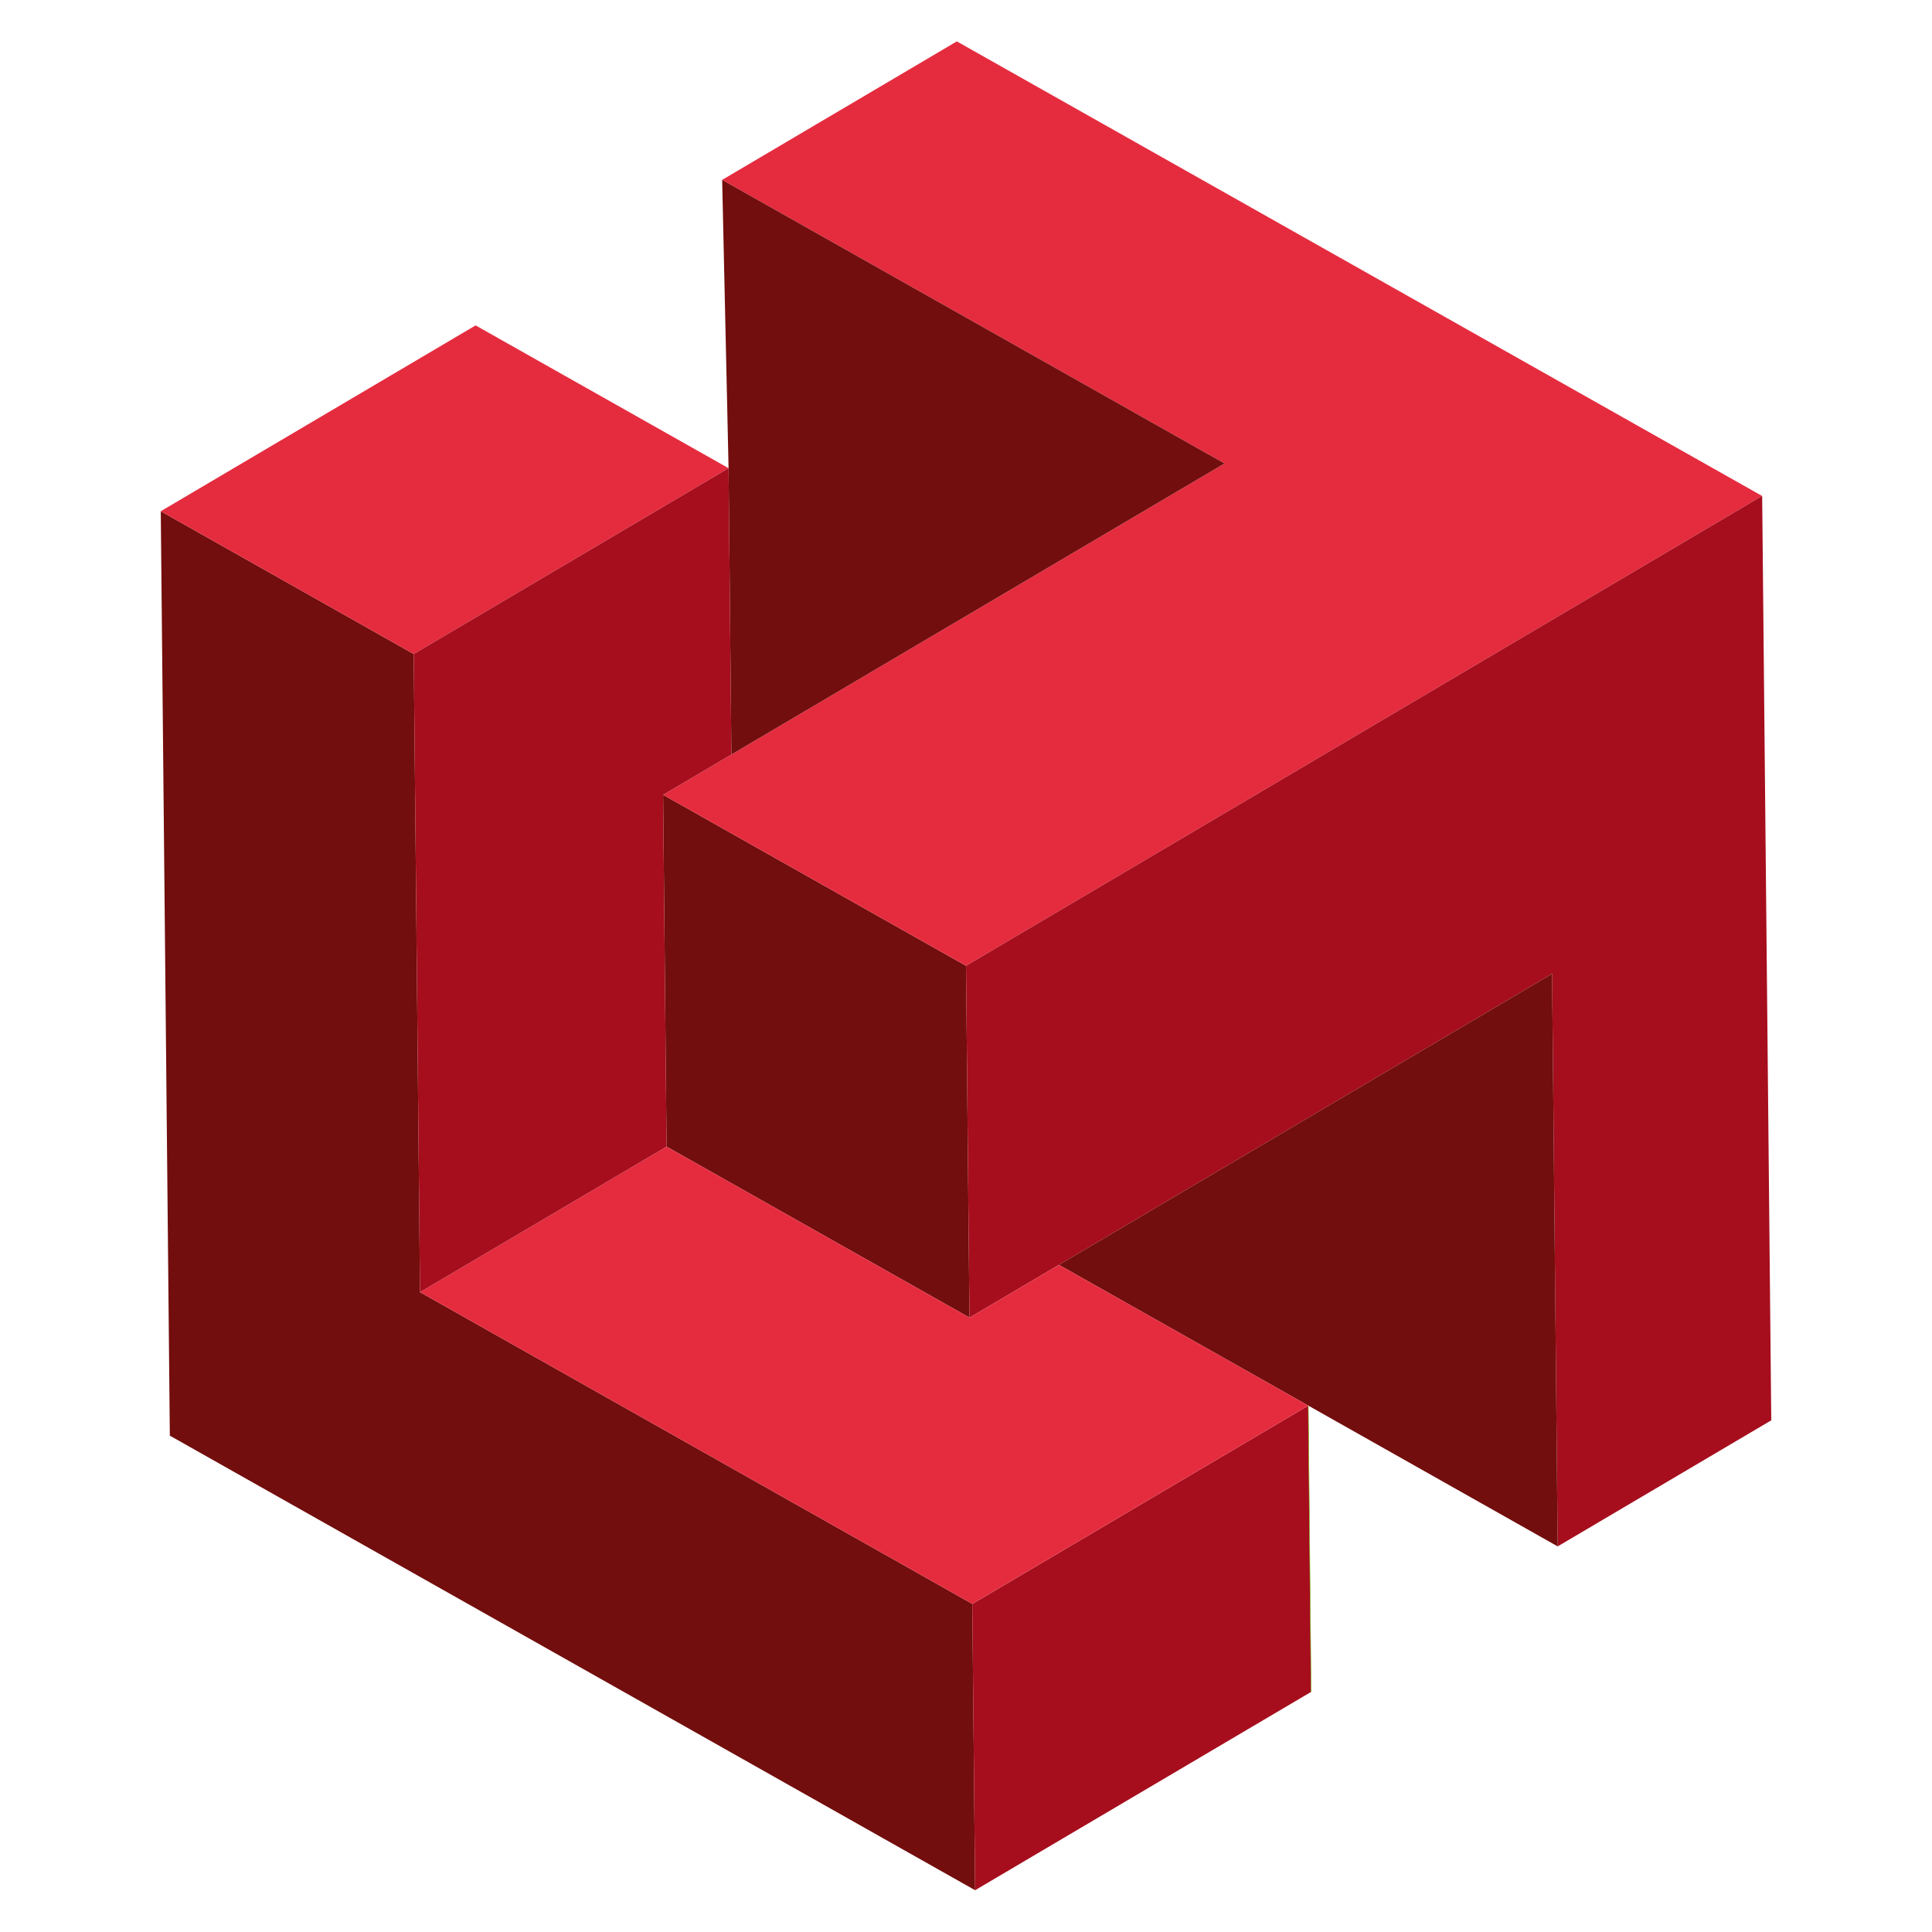
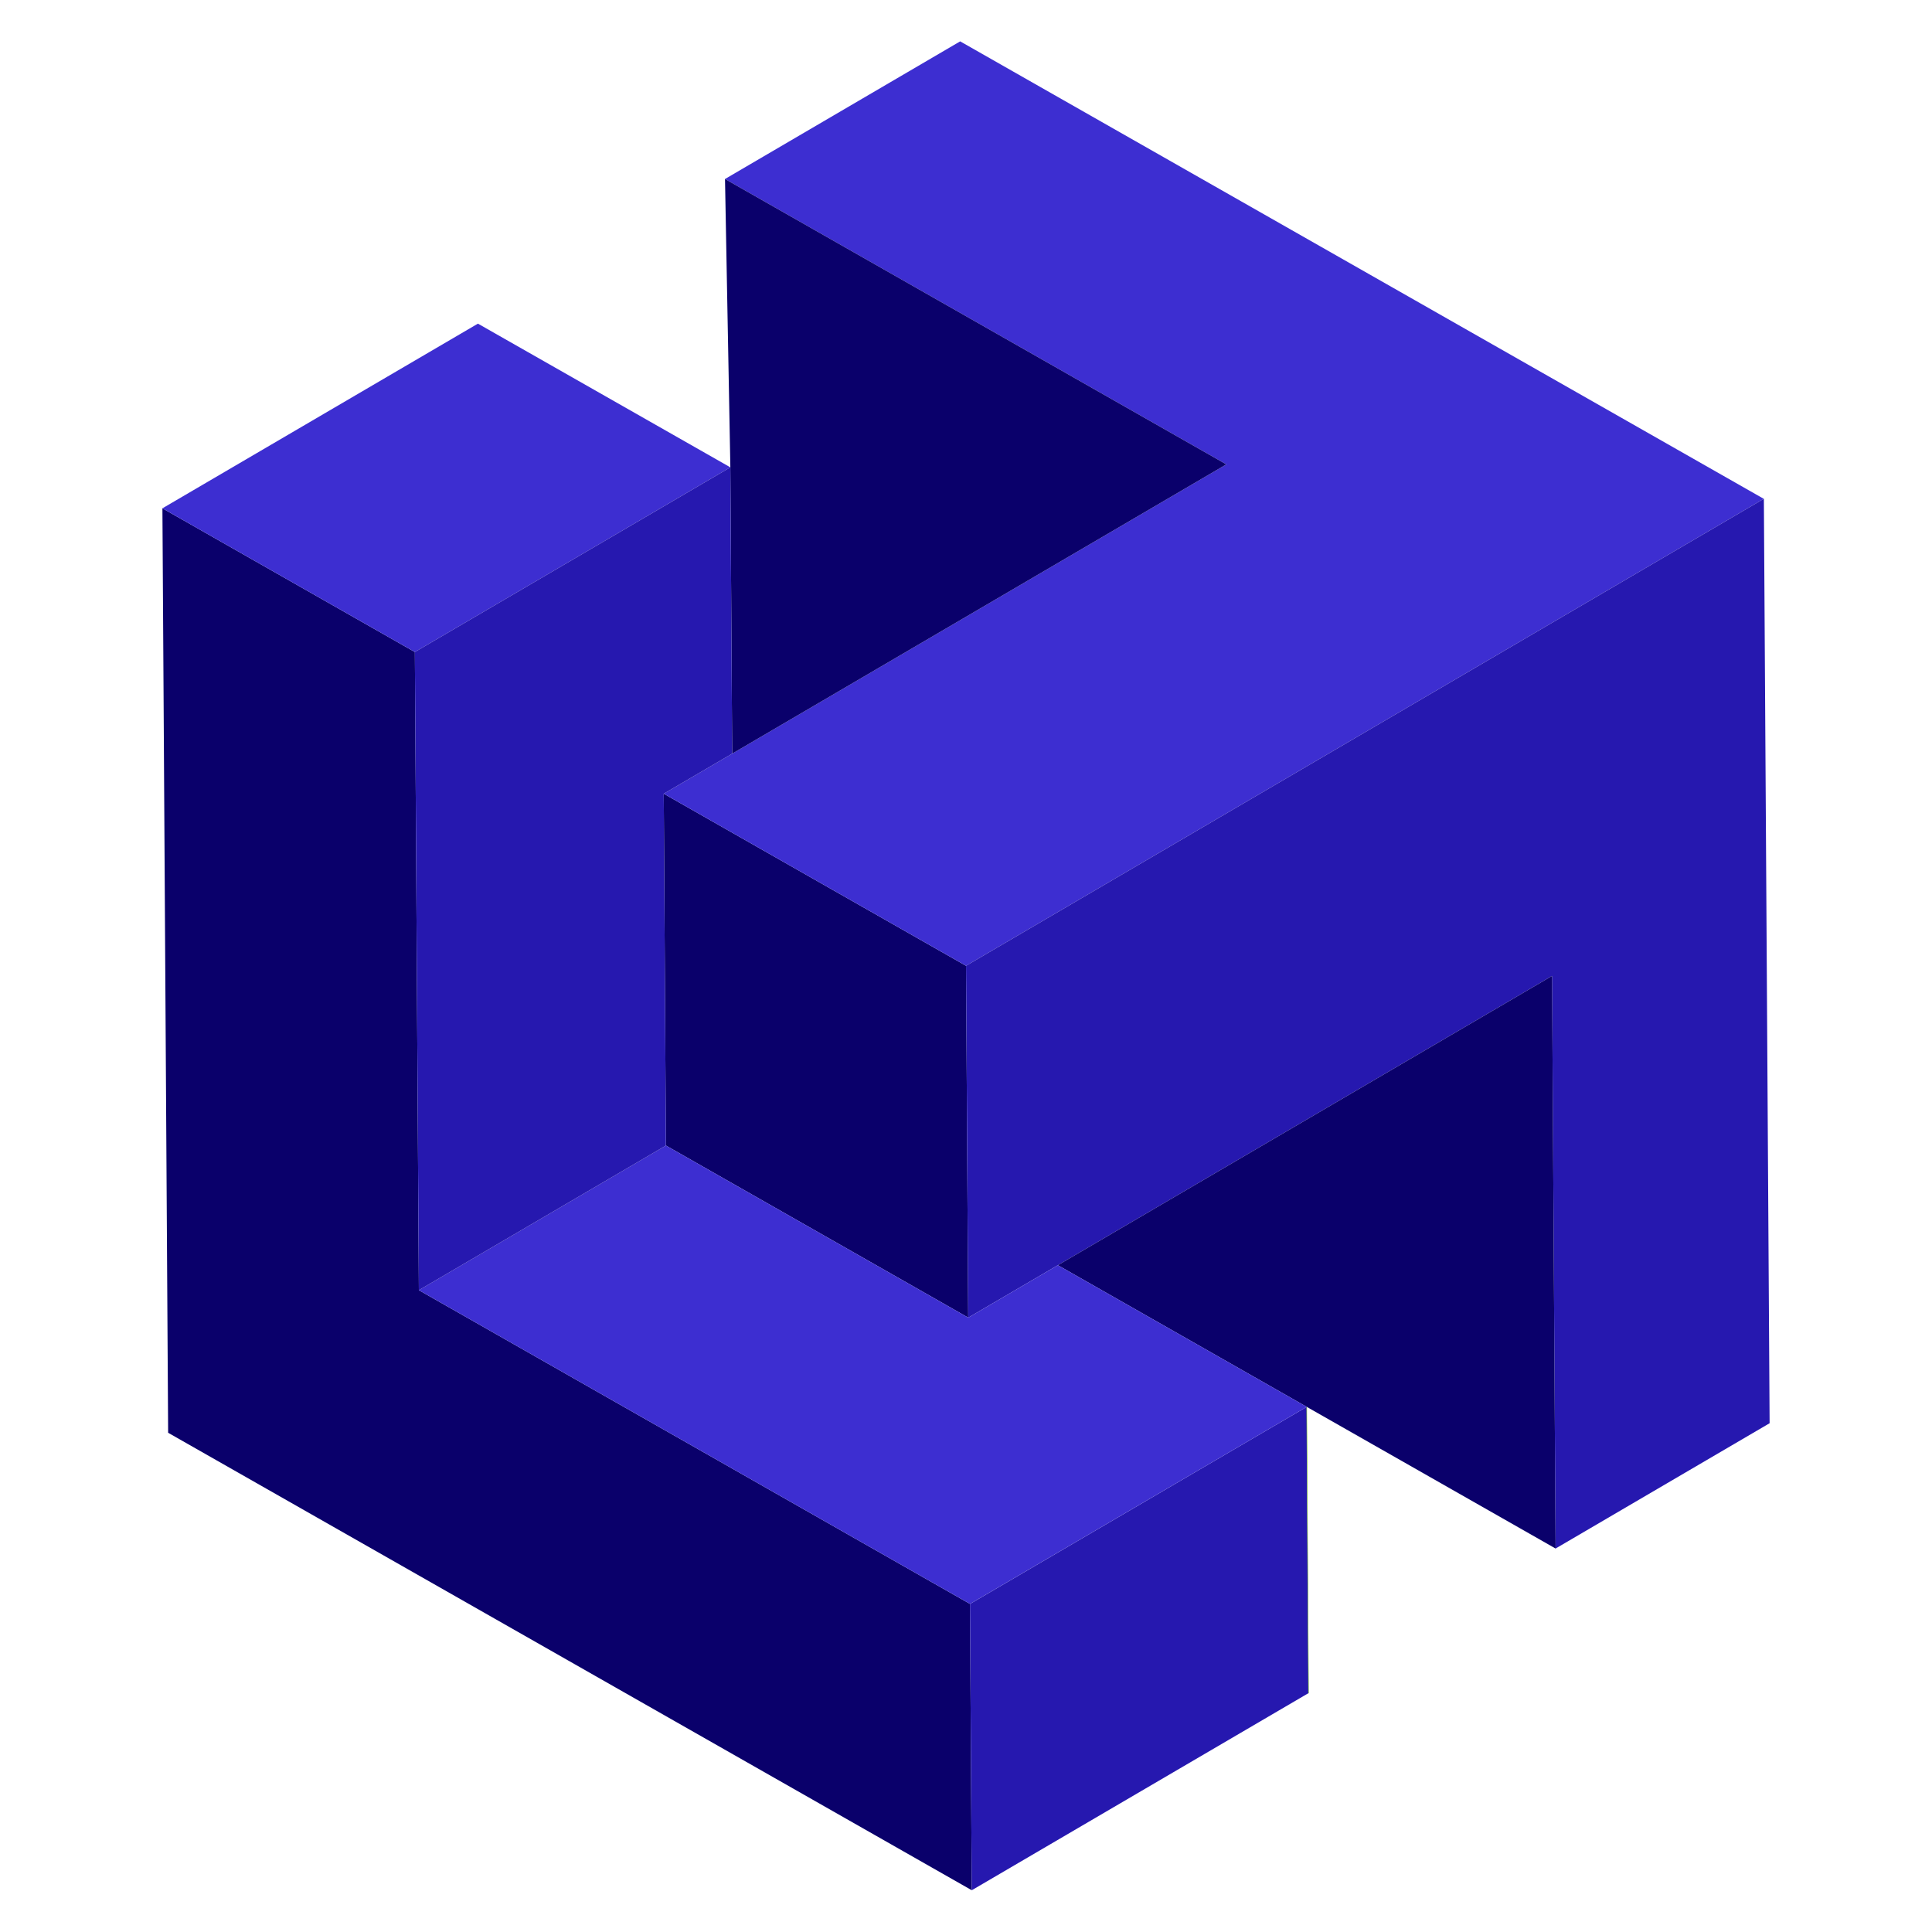
<svg xmlns="http://www.w3.org/2000/svg" width="1080" zoomAndPan="magnify" viewBox="0 0 810 810" height="1080" preserveAspectRatio="xMidYMid meet" version="1.0">
  <defs>
    <clipPath id="id1">
-       <path d="M 67 214 L 409 214 L 409 793 L 67 793 Z M 67 214 " clip-rule="nonzero" />
+       <path d="M 68 213 L 408 213 L 408 793 L 68 793 Z M 68 213 " clip-rule="nonzero" />
    </clipPath>
    <clipPath id="id2">
-       <path d="M 907.957 303.438 L 577.988 887.984 L -97.996 506.402 L 231.973 -78.148 Z M 907.957 303.438 " clip-rule="nonzero" />
+       <path d="M 908.32 305.254 L 576.242 888.605 L -98.359 504.582 L 233.719 -78.77 Z M 908.32 305.254 " clip-rule="nonzero" />
    </clipPath>
    <clipPath id="id3">
-       <path d="M 907.957 303.438 L 577.988 887.984 L -97.996 506.402 L 231.973 -78.148 Z M 907.957 303.438 " clip-rule="nonzero" />
+       <path d="M 908.32 305.254 L 576.242 888.605 L -98.359 504.582 L 233.719 -78.77 Z M 908.32 305.254 " clip-rule="nonzero" />
    </clipPath>
    <clipPath id="id4">
-       <path d="M 278 333 L 407 333 L 407 553 L 278 553 Z M 278 333 " clip-rule="nonzero" />
+       <path d="M 278 332 L 406 332 L 406 553 L 278 553 Z M 278 332 " clip-rule="nonzero" />
    </clipPath>
    <clipPath id="id5">
-       <path d="M 907.957 303.438 L 577.988 887.984 L -97.996 506.402 L 231.973 -78.148 Z M 907.957 303.438 " clip-rule="nonzero" />
+       <path d="M 908.32 305.254 L 576.242 888.605 L -98.359 504.582 L 233.719 -78.77 Z M 908.32 305.254 " clip-rule="nonzero" />
    </clipPath>
    <clipPath id="id6">
-       <path d="M 907.957 303.438 L 577.988 887.984 L -97.996 506.402 L 231.973 -78.148 Z M 907.957 303.438 " clip-rule="nonzero" />
+       <path d="M 908.32 305.254 L 576.242 888.605 L -98.359 504.582 L 233.719 -78.77 Z M 908.32 305.254 " clip-rule="nonzero" />
    </clipPath>
    <clipPath id="id7">
-       <path d="M 278 17 L 739 17 L 739 405 L 278 405 Z M 278 17 " clip-rule="nonzero" />
+       <path d="M 278 17 L 740 17 L 740 405 L 278 405 Z M 278 17 " clip-rule="nonzero" />
    </clipPath>
    <clipPath id="id8">
-       <path d="M 907.957 303.438 L 577.988 887.984 L -97.996 506.402 L 231.973 -78.148 Z M 907.957 303.438 " clip-rule="nonzero" />
+       <path d="M 908.32 305.254 L 576.242 888.605 L -98.359 504.582 L 233.719 -78.77 Z M 908.32 305.254 " clip-rule="nonzero" />
    </clipPath>
    <clipPath id="id9">
-       <path d="M 907.957 303.438 L 577.988 887.984 L -97.996 506.402 L 231.973 -78.148 Z M 907.957 303.438 " clip-rule="nonzero" />
+       <path d="M 908.32 305.254 L 576.242 888.605 L -98.359 504.582 L 233.719 -78.77 Z M 908.32 305.254 " clip-rule="nonzero" />
    </clipPath>
    <clipPath id="id10">
-       <path d="M 67 136 L 306 136 L 306 275 L 67 275 Z M 67 136 " clip-rule="nonzero" />
+       <path d="M 68 135 L 307 135 L 307 274 L 68 274 Z M 68 135 " clip-rule="nonzero" />
    </clipPath>
    <clipPath id="id11">
-       <path d="M 907.957 303.438 L 577.988 887.984 L -97.996 506.402 L 231.973 -78.148 Z M 907.957 303.438 " clip-rule="nonzero" />
+       <path d="M 908.32 305.254 L 576.242 888.605 L -98.359 504.582 L 233.719 -78.77 Z M 908.32 305.254 " clip-rule="nonzero" />
    </clipPath>
    <clipPath id="id12">
-       <path d="M 907.957 303.438 L 577.988 887.984 L -97.996 506.402 L 231.973 -78.148 Z M 907.957 303.438 " clip-rule="nonzero" />
+       <path d="M 908.32 305.254 L 576.242 888.605 L -98.359 504.582 L 233.719 -78.77 Z M 908.32 305.254 " clip-rule="nonzero" />
    </clipPath>
    <clipPath id="id13">
-       <path d="M 405 207 L 743 207 L 743 649 L 405 649 Z M 405 207 " clip-rule="nonzero" />
+       <path d="M 405 209 L 742 209 L 742 650 L 405 650 Z M 405 209 " clip-rule="nonzero" />
    </clipPath>
    <clipPath id="id14">
-       <path d="M 907.957 303.438 L 577.988 887.984 L -97.996 506.402 L 231.973 -78.148 Z M 907.957 303.438 " clip-rule="nonzero" />
+       <path d="M 908.32 305.254 L 576.242 888.605 L -98.359 504.582 L 233.719 -78.77 Z M 908.32 305.254 " clip-rule="nonzero" />
    </clipPath>
    <clipPath id="id15">
-       <path d="M 907.957 303.438 L 577.988 887.984 L -97.996 506.402 L 231.973 -78.148 Z M 907.957 303.438 " clip-rule="nonzero" />
+       <path d="M 908.32 305.254 L 576.242 888.605 L -98.359 504.582 L 233.719 -78.77 Z M 908.32 305.254 " clip-rule="nonzero" />
    </clipPath>
    <clipPath id="id16">
-       <path d="M 407 589 L 550 589 L 550 793 L 407 793 Z M 407 589 " clip-rule="nonzero" />
+       <path d="M 406 589 L 549 589 L 549 793 L 406 793 Z M 406 589 " clip-rule="nonzero" />
    </clipPath>
    <clipPath id="id17">
-       <path d="M 907.957 303.438 L 577.988 887.984 L -97.996 506.402 L 231.973 -78.148 Z M 907.957 303.438 " clip-rule="nonzero" />
+       <path d="M 908.32 305.254 L 576.242 888.605 L -98.359 504.582 L 233.719 -78.77 Z M 908.32 305.254 " clip-rule="nonzero" />
    </clipPath>
    <clipPath id="id18">
-       <path d="M 907.957 303.438 L 577.988 887.984 L -97.996 506.402 L 231.973 -78.148 Z M 907.957 303.438 " clip-rule="nonzero" />
+       <path d="M 908.32 305.254 L 576.242 888.605 L -98.359 504.582 L 233.719 -78.77 Z M 908.32 305.254 " clip-rule="nonzero" />
    </clipPath>
    <clipPath id="id19">
-       <path d="M 406 408 L 654 408 L 654 649 L 406 649 Z M 406 408 " clip-rule="nonzero" />
+       <path d="M 405 409 L 653 409 L 653 650 L 405 650 Z M 405 409 " clip-rule="nonzero" />
    </clipPath>
    <clipPath id="id20">
-       <path d="M 907.957 303.438 L 577.988 887.984 L -97.996 506.402 L 231.973 -78.148 Z M 907.957 303.438 " clip-rule="nonzero" />
+       <path d="M 908.32 305.254 L 576.242 888.605 L -98.359 504.582 L 233.719 -78.77 Z M 908.32 305.254 " clip-rule="nonzero" />
    </clipPath>
    <clipPath id="id21">
-       <path d="M 907.957 303.438 L 577.988 887.984 L -97.996 506.402 L 231.973 -78.148 Z M 907.957 303.438 " clip-rule="nonzero" />
+       <path d="M 908.32 305.254 L 576.242 888.605 L -98.359 504.582 L 233.719 -78.77 Z M 908.32 305.254 " clip-rule="nonzero" />
    </clipPath>
    <clipPath id="id22">
-       <path d="M 173 196 L 306 196 L 306 275 L 173 275 Z M 173 196 " clip-rule="nonzero" />
+       <path d="M 173 195 L 307 195 L 307 274 L 173 274 Z M 173 195 " clip-rule="nonzero" />
    </clipPath>
    <clipPath id="id23">
-       <path d="M 907.957 303.438 L 577.988 887.984 L -97.996 506.402 L 231.973 -78.148 Z M 907.957 303.438 " clip-rule="nonzero" />
+       <path d="M 908.32 305.254 L 576.242 888.605 L -98.359 504.582 L 233.719 -78.77 Z M 908.32 305.254 " clip-rule="nonzero" />
    </clipPath>
    <clipPath id="id24">
-       <path d="M 907.957 303.438 L 577.988 887.984 L -97.996 506.402 L 231.973 -78.148 Z M 907.957 303.438 " clip-rule="nonzero" />
+       <path d="M 908.32 305.254 L 576.242 888.605 L -98.359 504.582 L 233.719 -78.77 Z M 908.32 305.254 " clip-rule="nonzero" />
    </clipPath>
    <clipPath id="id25">
-       <path d="M 407 589 L 549 589 L 549 673 L 407 673 Z M 407 589 " clip-rule="nonzero" />
+       <path d="M 406 589 L 548 589 L 548 673 L 406 673 Z M 406 589 " clip-rule="nonzero" />
    </clipPath>
    <clipPath id="id26">
-       <path d="M 907.957 303.438 L 577.988 887.984 L -97.996 506.402 L 231.973 -78.148 Z M 907.957 303.438 " clip-rule="nonzero" />
+       <path d="M 908.32 305.254 L 576.242 888.605 L -98.359 504.582 L 233.719 -78.77 Z M 908.32 305.254 " clip-rule="nonzero" />
    </clipPath>
    <clipPath id="id27">
-       <path d="M 907.957 303.438 L 577.988 887.984 L -97.996 506.402 L 231.973 -78.148 Z M 907.957 303.438 " clip-rule="nonzero" />
+       <path d="M 908.32 305.254 L 576.242 888.605 L -98.359 504.582 L 233.719 -78.77 Z M 908.32 305.254 " clip-rule="nonzero" />
    </clipPath>
    <clipPath id="id28">
-       <path d="M 295 75 L 514 75 L 514 324 L 295 324 Z M 295 75 " clip-rule="nonzero" />
+       <path d="M 295 75 L 515 75 L 515 323 L 295 323 Z M 295 75 " clip-rule="nonzero" />
    </clipPath>
    <clipPath id="id29">
-       <path d="M 907.957 303.438 L 577.988 887.984 L -97.996 506.402 L 231.973 -78.148 Z M 907.957 303.438 " clip-rule="nonzero" />
+       <path d="M 908.32 305.254 L 576.242 888.605 L -98.359 504.582 L 233.719 -78.77 Z M 908.32 305.254 " clip-rule="nonzero" />
    </clipPath>
    <clipPath id="id30">
-       <path d="M 907.957 303.438 L 577.988 887.984 L -97.996 506.402 L 231.973 -78.148 Z M 907.957 303.438 " clip-rule="nonzero" />
+       <path d="M 908.32 305.254 L 576.242 888.605 L -98.359 504.582 L 233.719 -78.77 Z M 908.32 305.254 " clip-rule="nonzero" />
    </clipPath>
    <clipPath id="id31">
-       <path d="M 548 589 L 550 589 L 550 710 L 548 710 Z M 548 589 " clip-rule="nonzero" />
+       <path d="M 547 589 L 549 589 L 549 710 L 547 710 Z M 547 589 " clip-rule="nonzero" />
    </clipPath>
    <clipPath id="id32">
-       <path d="M 907.957 303.438 L 577.988 887.984 L -97.996 506.402 L 231.973 -78.148 Z M 907.957 303.438 " clip-rule="nonzero" />
+       <path d="M 908.32 305.254 L 576.242 888.605 L -98.359 504.582 L 233.719 -78.77 Z M 908.32 305.254 " clip-rule="nonzero" />
    </clipPath>
    <clipPath id="id33">
-       <path d="M 907.957 303.438 L 577.988 887.984 L -97.996 506.402 L 231.973 -78.148 Z M 907.957 303.438 " clip-rule="nonzero" />
+       <path d="M 908.32 305.254 L 576.242 888.605 L -98.359 504.582 L 233.719 -78.77 Z M 908.32 305.254 " clip-rule="nonzero" />
    </clipPath>
    <clipPath id="id34">
-       <path d="M 176 480 L 549 480 L 549 673 L 176 673 Z M 176 480 " clip-rule="nonzero" />
+       <path d="M 175 480 L 548 480 L 548 673 L 175 673 Z M 175 480 " clip-rule="nonzero" />
    </clipPath>
    <clipPath id="id35">
-       <path d="M 907.957 303.438 L 577.988 887.984 L -97.996 506.402 L 231.973 -78.148 Z M 907.957 303.438 " clip-rule="nonzero" />
+       <path d="M 908.32 305.254 L 576.242 888.605 L -98.359 504.582 L 233.719 -78.77 Z M 908.32 305.254 " clip-rule="nonzero" />
    </clipPath>
    <clipPath id="id36">
-       <path d="M 907.957 303.438 L 577.988 887.984 L -97.996 506.402 L 231.973 -78.148 Z M 907.957 303.438 " clip-rule="nonzero" />
+       <path d="M 908.32 305.254 L 576.242 888.605 L -98.359 504.582 L 233.719 -78.77 Z M 908.32 305.254 " clip-rule="nonzero" />
    </clipPath>
    <clipPath id="id37">
-       <path d="M 173 196 L 307 196 L 307 542 L 173 542 Z M 173 196 " clip-rule="nonzero" />
+       <path d="M 173 195 L 307 195 L 307 541 L 173 541 Z M 173 195 " clip-rule="nonzero" />
    </clipPath>
    <clipPath id="id38">
-       <path d="M 907.957 303.438 L 577.988 887.984 L -97.996 506.402 L 231.973 -78.148 Z M 907.957 303.438 " clip-rule="nonzero" />
+       <path d="M 908.32 305.254 L 576.242 888.605 L -98.359 504.582 L 233.719 -78.77 Z M 908.32 305.254 " clip-rule="nonzero" />
    </clipPath>
    <clipPath id="id39">
-       <path d="M 907.957 303.438 L 577.988 887.984 L -97.996 506.402 L 231.973 -78.148 Z M 907.957 303.438 " clip-rule="nonzero" />
+       <path d="M 908.32 305.254 L 576.242 888.605 L -98.359 504.582 L 233.719 -78.77 Z M 908.32 305.254 " clip-rule="nonzero" />
    </clipPath>
  </defs>
  <g clip-path="url(#id1)">
    <g clip-path="url(#id2)">
      <g clip-path="url(#id3)">
-         <path fill="rgb(44.71%, 5.489%, 5.099%)" d="M 176.098 541.738 L 173.457 274.199 L 67.402 214.336 L 71.203 601.902 L 408.82 792.48 L 407.641 672.441 L 176.098 541.738 " fill-opacity="1" fill-rule="nonzero" />
+         <path fill="rgb(3.92%, 0%, 41.959%)" d="M 175.605 540.91 L 173.93 273.363 L 68.094 213.117 L 70.492 600.695 L 407.418 792.492 L 406.672 672.449 L 175.605 540.91 " fill-opacity="1" fill-rule="nonzero" />
      </g>
    </g>
  </g>
  <g clip-path="url(#id4)">
    <g clip-path="url(#id5)">
      <g clip-path="url(#id6)">
-         <path fill="rgb(44.71%, 5.489%, 5.099%)" d="M 278.012 333.223 L 279.465 480.723 L 406.461 552.41 L 405.012 404.91 L 278.012 333.223 " fill-opacity="1" fill-rule="nonzero" />
+         <path fill="rgb(3.92%, 0%, 41.959%)" d="M 278.273 332.762 L 279.191 480.27 L 405.93 552.414 L 405.012 404.91 L 278.273 332.762 " fill-opacity="1" fill-rule="nonzero" />
      </g>
    </g>
  </g>
  <g clip-path="url(#id7)">
    <g clip-path="url(#id8)">
      <g clip-path="url(#id9)">
-         <path fill="rgb(89.799%, 17.249%, 24.709%)" d="M 738.797 207.914 L 401.184 17.336 L 302.77 75.414 L 513.387 194.305 L 295.191 323.09 L 278.012 333.223 L 405.012 404.91 L 738.797 207.914 " fill-opacity="1" fill-rule="nonzero" />
+         <path fill="rgb(23.92%, 18.039%, 81.96%)" d="M 739.508 209.121 L 402.582 17.324 L 303.961 75.047 L 514.148 194.695 L 295.488 322.691 L 278.273 332.762 L 405.012 404.91 L 739.508 209.121 " fill-opacity="1" fill-rule="nonzero" />
      </g>
    </g>
  </g>
  <g clip-path="url(#id10)">
    <g clip-path="url(#id11)">
      <g clip-path="url(#id12)">
-         <path fill="rgb(89.799%, 17.249%, 24.709%)" d="M 305.453 196.293 L 199.398 136.426 L 67.402 214.336 L 173.457 274.199 L 305.453 196.293 " fill-opacity="1" fill-rule="nonzero" />
+         <path fill="rgb(23.92%, 18.039%, 81.96%)" d="M 306.207 195.934 L 200.371 135.688 L 68.094 213.117 L 173.93 273.363 L 306.207 195.934 " fill-opacity="1" fill-rule="nonzero" />
      </g>
    </g>
  </g>
  <g clip-path="url(#id13)">
    <g clip-path="url(#id14)">
      <g clip-path="url(#id15)">
-         <path fill="rgb(65.099%, 5.489%, 11.369%)" d="M 653.07 648.332 L 742.609 595.477 L 738.797 207.914 L 405.012 404.91 L 406.461 552.41 L 406.48 552.422 L 650.711 408.277 L 653.07 648.332 " fill-opacity="1" fill-rule="nonzero" />
+         <path fill="rgb(14.899%, 9.409%, 68.629%)" d="M 652.188 649.227 L 741.918 596.695 L 739.508 209.121 L 405.012 404.91 L 405.93 552.414 L 405.945 552.426 L 650.699 409.164 L 652.188 649.227 " fill-opacity="1" fill-rule="nonzero" />
      </g>
    </g>
  </g>
  <g clip-path="url(#id16)">
    <g clip-path="url(#id17)">
      <g clip-path="url(#id18)">
-         <path fill="rgb(65.099%, 5.489%, 11.369%)" d="M 549.695 709.328 L 548.52 589.312 L 407.652 672.449 L 407.641 672.441 L 408.82 792.48 L 549.691 709.336 L 549.695 709.328 " fill-opacity="1" fill-rule="nonzero" />
+         <path fill="rgb(14.899%, 9.409%, 68.629%)" d="M 548.594 709.852 L 547.852 589.832 L 406.684 672.457 L 406.672 672.449 L 407.418 792.492 L 548.594 709.855 L 548.594 709.852 " fill-opacity="1" fill-rule="nonzero" />
      </g>
    </g>
  </g>
  <g clip-path="url(#id19)">
    <g clip-path="url(#id20)">
      <g clip-path="url(#id21)">
-         <path fill="rgb(44.71%, 5.489%, 5.099%)" d="M 548.52 589.312 L 653.07 648.332 L 650.711 408.277 L 406.48 552.422 L 443.969 530.297 L 548.52 589.312 " fill-opacity="1" fill-rule="nonzero" />
+         <path fill="rgb(3.92%, 0%, 41.959%)" d="M 547.852 589.832 L 652.188 649.227 L 650.699 409.164 L 405.945 552.426 L 443.516 530.438 L 547.852 589.832 " fill-opacity="1" fill-rule="nonzero" />
      </g>
    </g>
  </g>
  <g clip-path="url(#id22)">
    <g clip-path="url(#id23)">
      <g clip-path="url(#id24)">
-         <path fill="rgb(44.71%, 5.489%, 5.099%)" d="M 173.457 274.199 L 305.453 196.293 Z M 173.457 274.199 " fill-opacity="1" fill-rule="nonzero" />
+         <path fill="rgb(3.92%, 0%, 41.959%)" d="M 173.93 273.363 L 306.207 195.934 Z M 173.93 273.363 " fill-opacity="1" fill-rule="nonzero" />
      </g>
    </g>
  </g>
  <g clip-path="url(#id25)">
    <g clip-path="url(#id26)">
      <g clip-path="url(#id27)">
-         <path fill="rgb(44.71%, 5.489%, 5.099%)" d="M 407.641 672.441 L 407.652 672.449 L 548.52 589.312 Z M 407.641 672.441 " fill-opacity="1" fill-rule="nonzero" />
+         <path fill="rgb(3.92%, 0%, 41.959%)" d="M 406.672 672.449 L 406.684 672.457 L 547.852 589.832 Z M 406.672 672.449 " fill-opacity="1" fill-rule="nonzero" />
      </g>
    </g>
  </g>
  <g clip-path="url(#id28)">
    <g clip-path="url(#id29)">
      <g clip-path="url(#id30)">
-         <path fill="rgb(44.71%, 5.489%, 5.099%)" d="M 302.77 75.414 L 305.453 196.293 L 306.645 316.324 L 295.191 323.09 L 513.387 194.305 L 302.77 75.414 " fill-opacity="1" fill-rule="nonzero" />
+         <path fill="rgb(3.92%, 0%, 41.959%)" d="M 303.961 75.047 L 306.207 195.934 L 306.965 315.969 L 295.488 322.691 L 514.148 194.695 L 303.961 75.047 " fill-opacity="1" fill-rule="nonzero" />
      </g>
    </g>
  </g>
  <g clip-path="url(#id31)">
    <g clip-path="url(#id32)">
      <g clip-path="url(#id33)">
-         <path stroke-linecap="round" transform="matrix(-0.0845856, 0.149846, 0.149892, 0.0846118, 210.624, -292.9282)" fill="none" stroke-linejoin="round" d="M 3499.638 4229.128 L 4103.667 4577.831 " stroke="rgb(50.2%, 79.999%, 15.689%)" stroke-width="1.2" stroke-opacity="1" stroke-miterlimit="4" />
+         <path stroke-linecap="round" transform="matrix(-0.0851266, 0.149539, 0.149586, 0.085153, 213.1476, -293.6261)" fill="none" stroke-linejoin="round" d="M 3499.65 4229.13 L 4103.681 4577.835 " stroke="rgb(50.2%, 79.999%, 15.689%)" stroke-width="1.2" stroke-opacity="1" stroke-miterlimit="4" />
      </g>
    </g>
  </g>
  <g clip-path="url(#id34)">
    <g clip-path="url(#id35)">
      <g clip-path="url(#id36)">
-         <path fill="rgb(89.799%, 17.249%, 24.709%)" d="M 443.969 530.297 L 406.48 552.422 L 279.465 480.723 L 176.098 541.738 L 407.641 672.441 L 548.52 589.312 L 443.969 530.297 " fill-opacity="1" fill-rule="nonzero" />
+         <path fill="rgb(23.92%, 18.039%, 81.96%)" d="M 443.516 530.438 L 405.945 552.426 L 279.191 480.27 L 175.605 540.91 L 406.672 672.449 L 547.852 589.832 L 443.516 530.438 " fill-opacity="1" fill-rule="nonzero" />
      </g>
    </g>
  </g>
  <g clip-path="url(#id37)">
    <g clip-path="url(#id38)">
      <g clip-path="url(#id39)">
-         <path fill="rgb(65.099%, 5.489%, 11.369%)" d="M 278.012 333.223 L 295.191 323.09 L 306.645 316.324 L 305.453 196.293 L 173.457 274.199 L 176.098 541.738 L 279.465 480.723 L 278.012 333.223 " fill-opacity="1" fill-rule="nonzero" />
+         <path fill="rgb(14.899%, 9.409%, 68.629%)" d="M 278.273 332.762 L 295.488 322.691 L 306.965 315.969 L 306.207 195.934 L 173.93 273.363 L 175.605 540.91 L 279.191 480.27 L 278.273 332.762 " fill-opacity="1" fill-rule="nonzero" />
      </g>
    </g>
  </g>
</svg>
